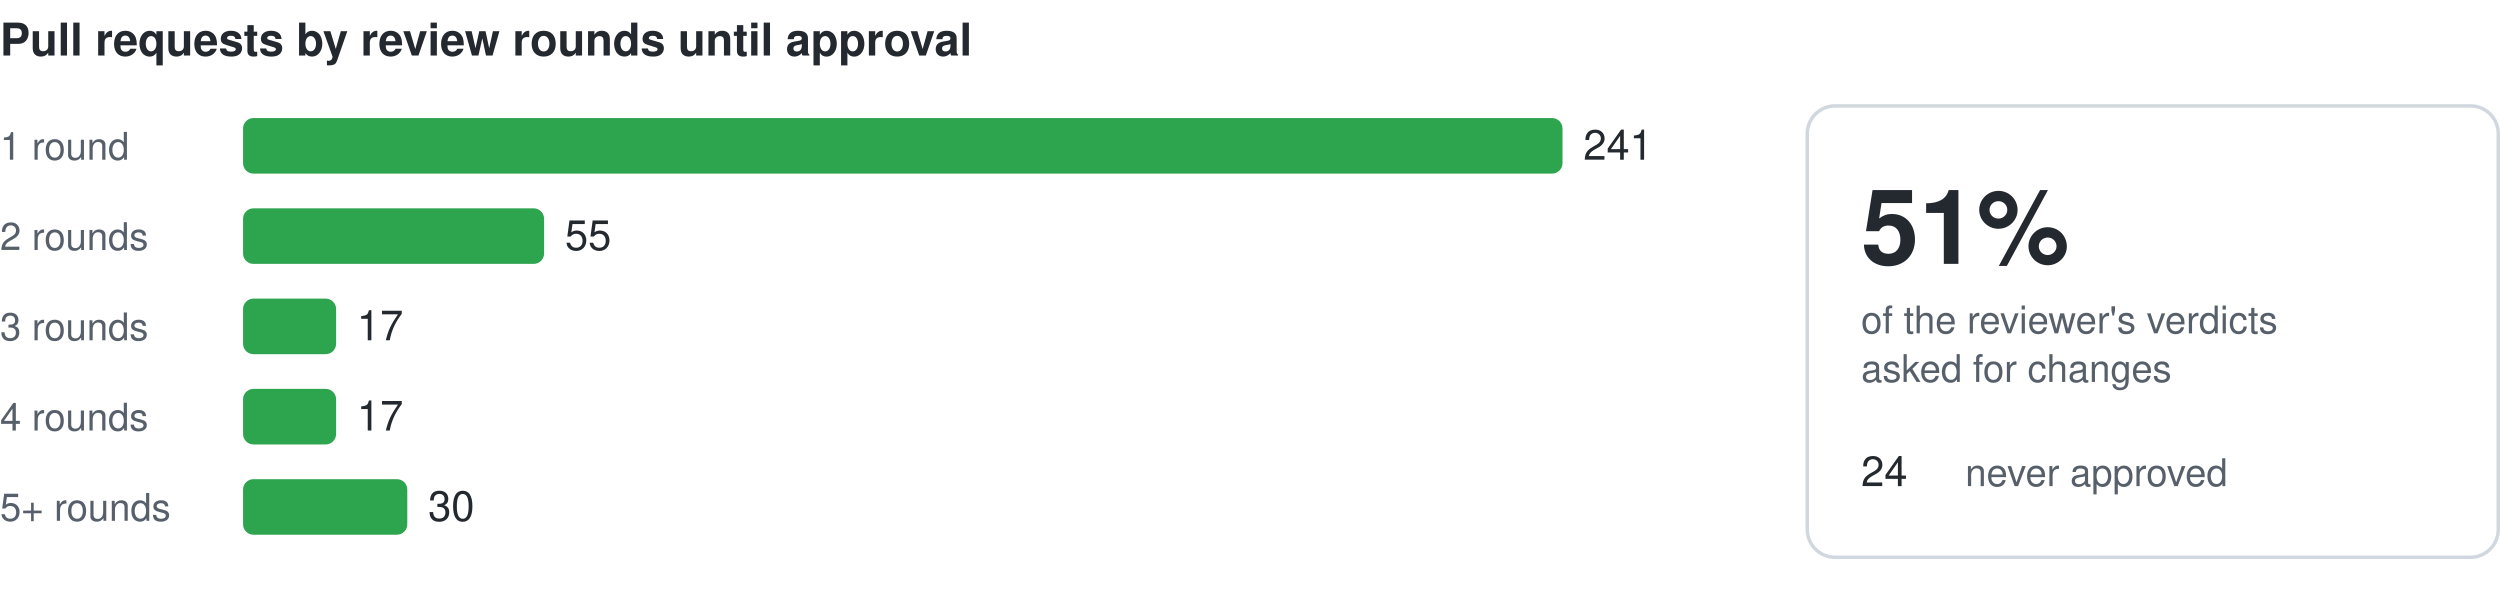
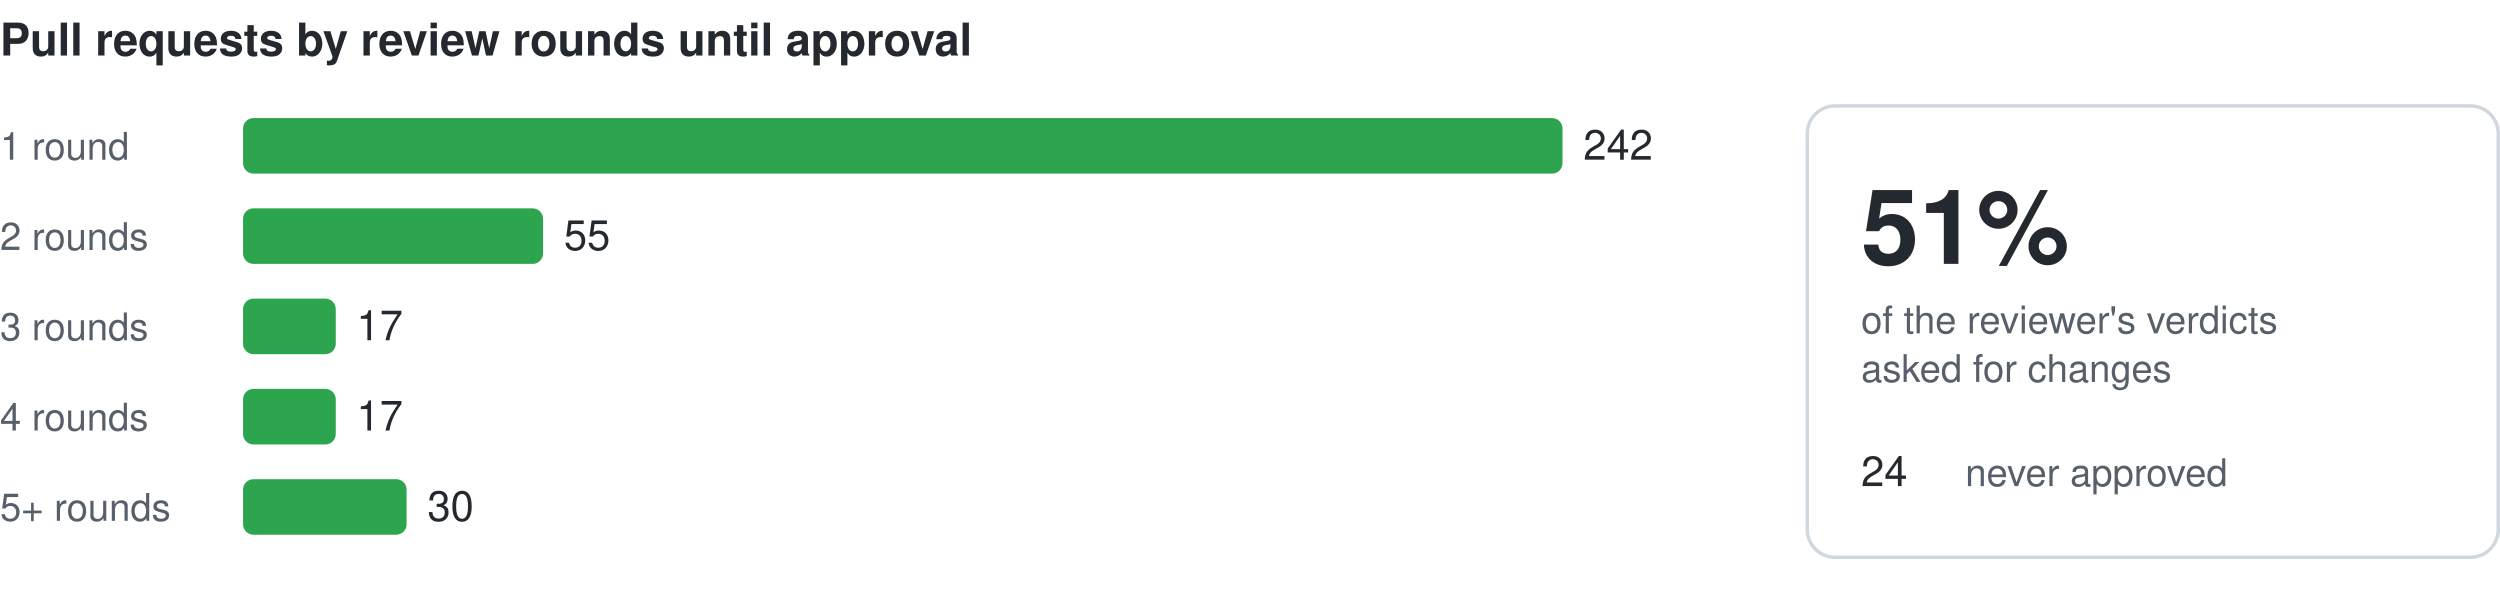
<svg xmlns="http://www.w3.org/2000/svg" width="720" height="176" viewBox="0 0 720 176" role="img" aria-label="Pull requests by review rounds until approval">
  <style>text{font:11px -apple-system,Segoe UI,Helvetica,Arial,sans-serif;fill:#57606a}.t{font-size:13px;font-weight:600;fill:#24292f}.v{font-size:12px;fill:#24292f}.b{fill:#2da44e}.big{font-size:30px;font-weight:600;fill:#24292f}.card{fill:none;stroke:#d0d7de}@media (prefers-color-scheme:dark){text{fill:#8b949e}.t{fill:#e6edf3}.v{fill:#e6edf3}.b{fill:#3fb950}.big{fill:#e6edf3}.card{stroke:#30363d}}</style>
  <text class="t" x="0" y="16">Pull requests by review rounds until approval</text>
  <g data-q="r1">
    <text x="0" y="46">1 round</text>
    <rect class="b" x="70" y="34" width="380.0" height="16" rx="3" />
-     <text class="v" x="456.0" y="46">241</text>
+     <text class="v" x="456.0" y="46">242</text>
  </g>
  <g data-q="r2">
    <text x="0" y="72">2 rounds</text>
-     <rect class="b" x="70" y="60" width="86.7" height="16" rx="3" />
-     <text class="v" x="162.7" y="72">55</text>
+     <rect class="b" x="70" y="60" width="86.4" height="16" rx="3" />
+     <text class="v" x="162.4" y="72">55</text>
  </g>
  <g data-q="r3">
    <text x="0" y="98">3 rounds</text>
-     <rect class="b" x="70" y="86" width="26.8" height="16" rx="3" />
-     <text class="v" x="102.8" y="98">17</text>
+     <rect class="b" x="70" y="86" width="26.7" height="16" rx="3" />
+     <text class="v" x="102.7" y="98">17</text>
  </g>
  <g data-q="r4">
    <text x="0" y="124">4 rounds</text>
-     <rect class="b" x="70" y="112" width="26.8" height="16" rx="3" />
-     <text class="v" x="102.8" y="124">17</text>
+     <rect class="b" x="70" y="112" width="26.7" height="16" rx="3" />
+     <text class="v" x="102.7" y="124">17</text>
  </g>
  <g data-q="r5plus">
    <text x="0" y="150">5+ rounds</text>
-     <rect class="b" x="70" y="138" width="47.3" height="16" rx="3" />
-     <text class="v" x="123.3" y="150">30</text>
+     <rect class="b" x="70" y="138" width="47.1" height="16" rx="3" />
+     <text class="v" x="123.1" y="150">30</text>
  </g>
  <rect class="card" x="520.5" y="30.5" width="199" height="130" rx="8" />
  <g data-q="changes_pct">
    <text class="big" x="536" y="76">51%</text>
    <text x="536" y="96">of the reviewer's verdicts</text>
    <text x="536" y="110">asked for changes</text>
  </g>
  <g data-q="never">
    <text class="v" x="536" y="140">24</text>
    <text x="566" y="140">never approved</text>
  </g>
</svg>
